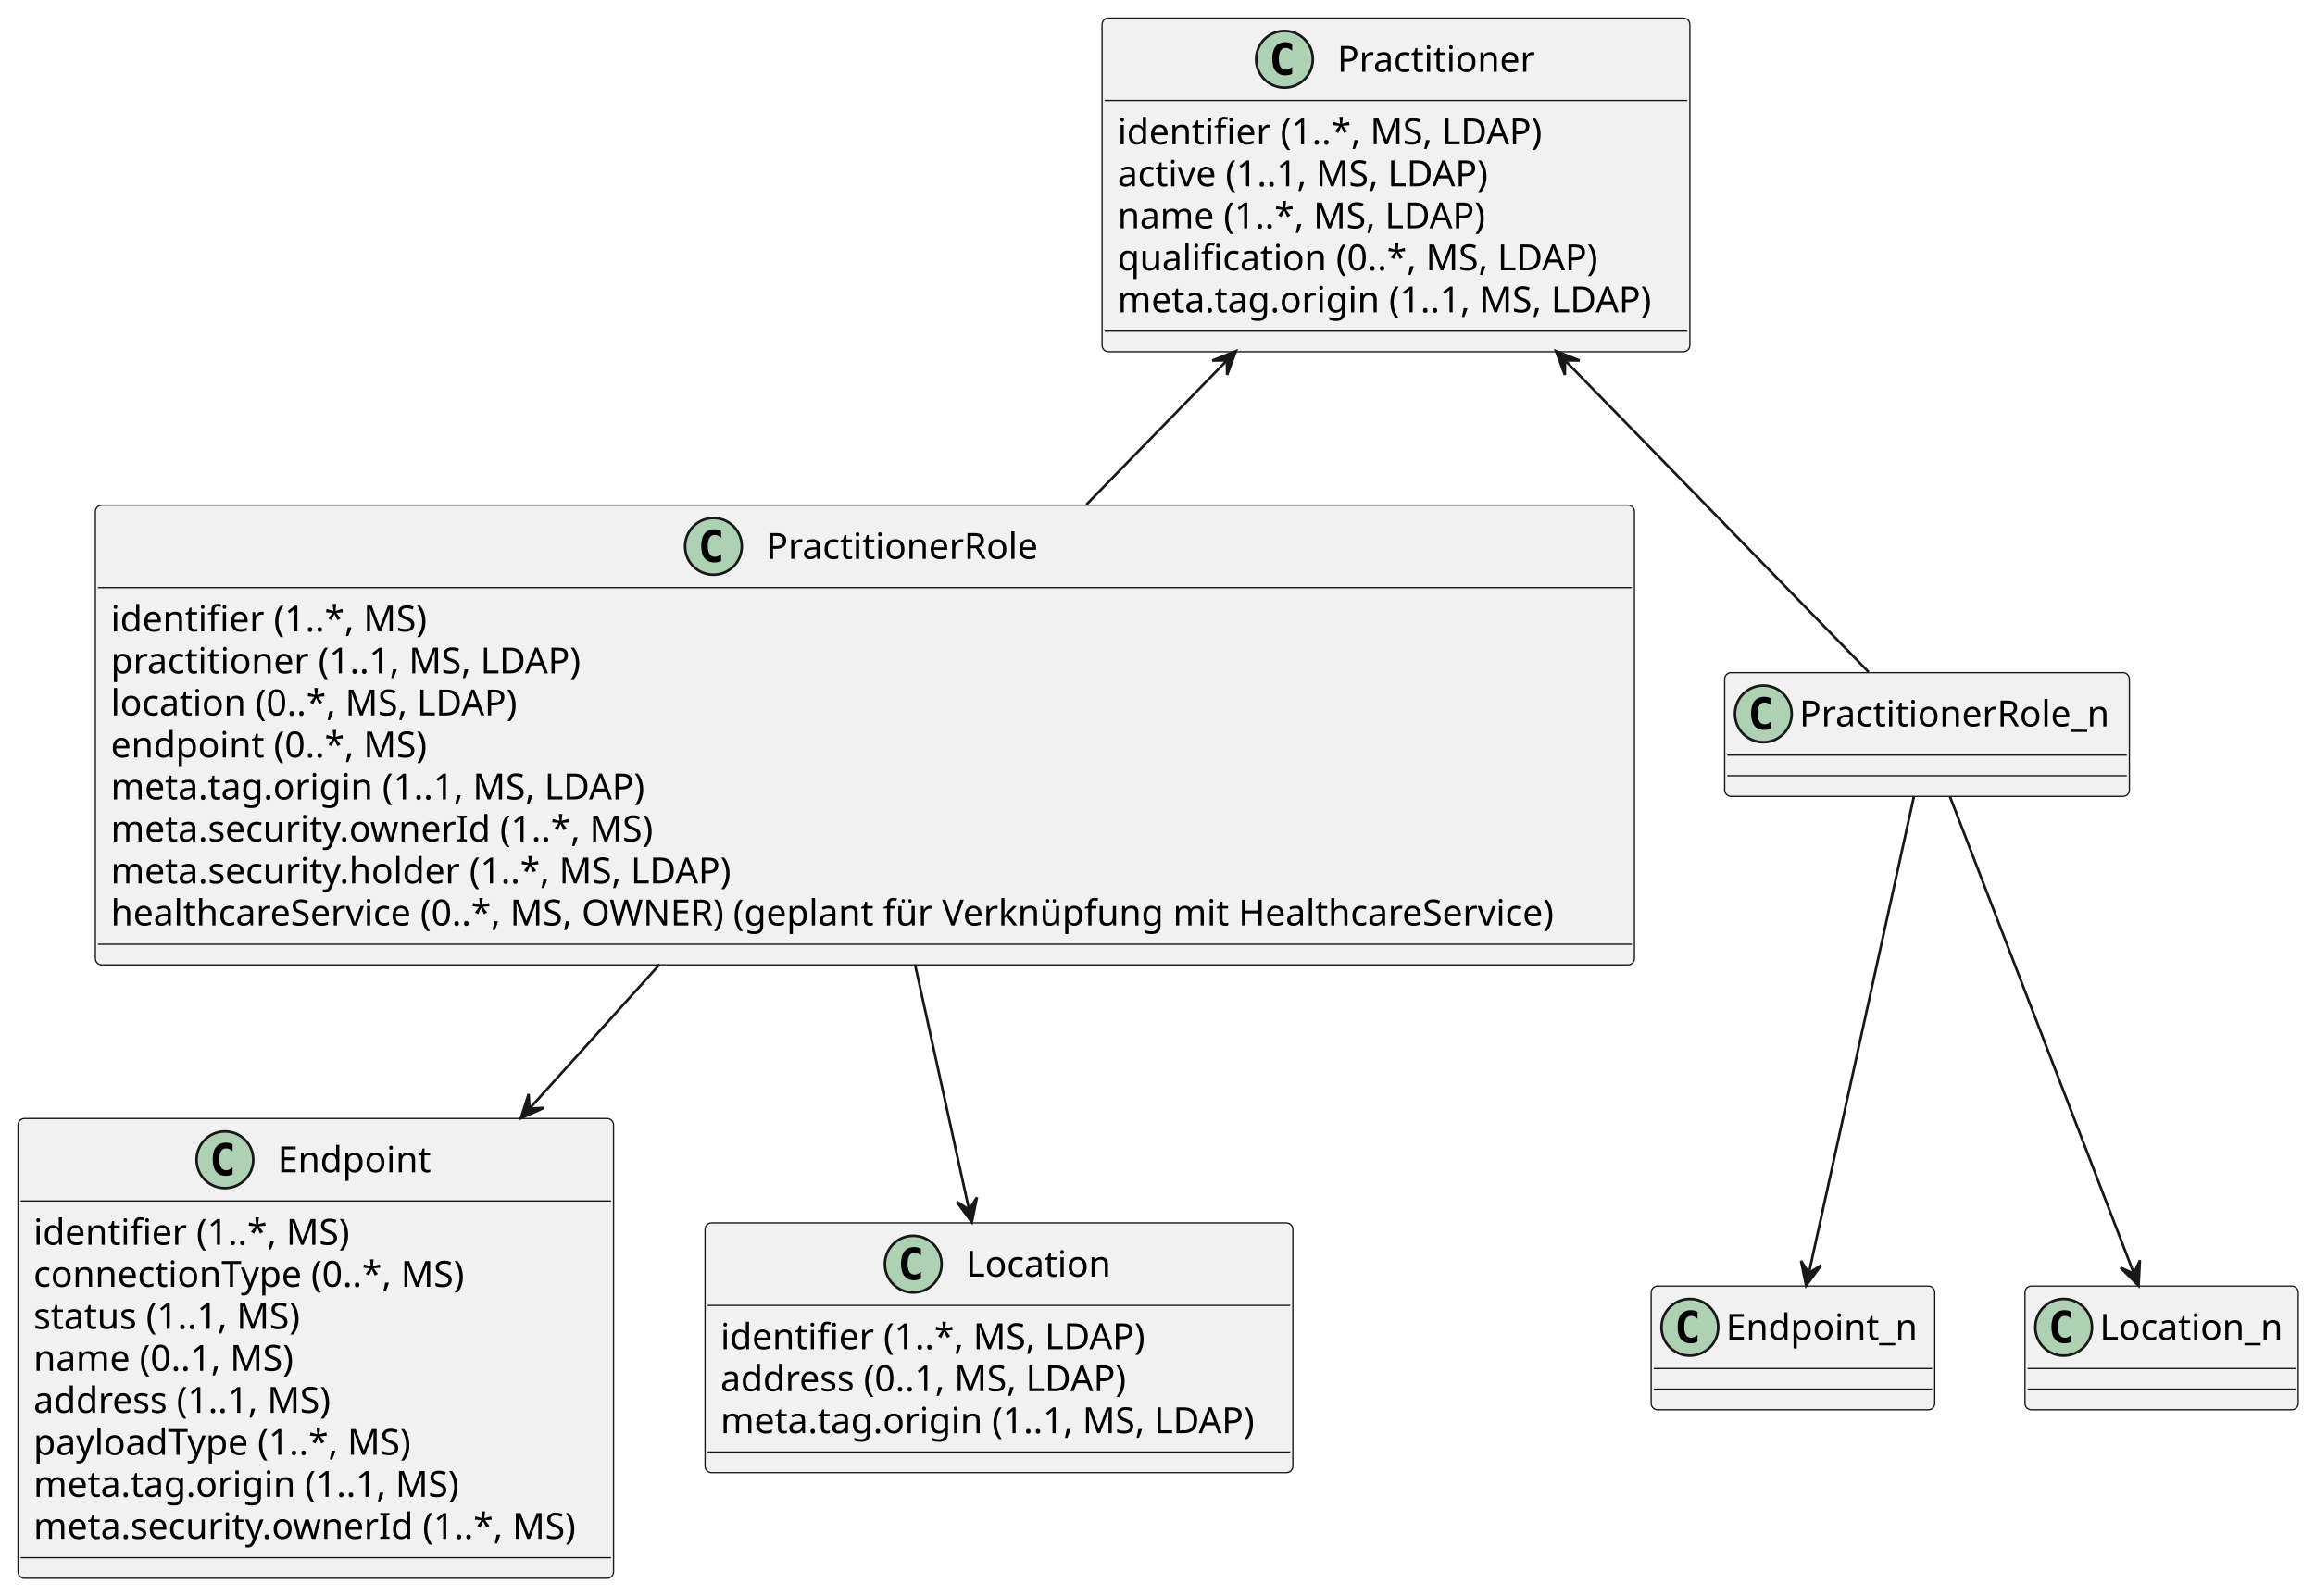
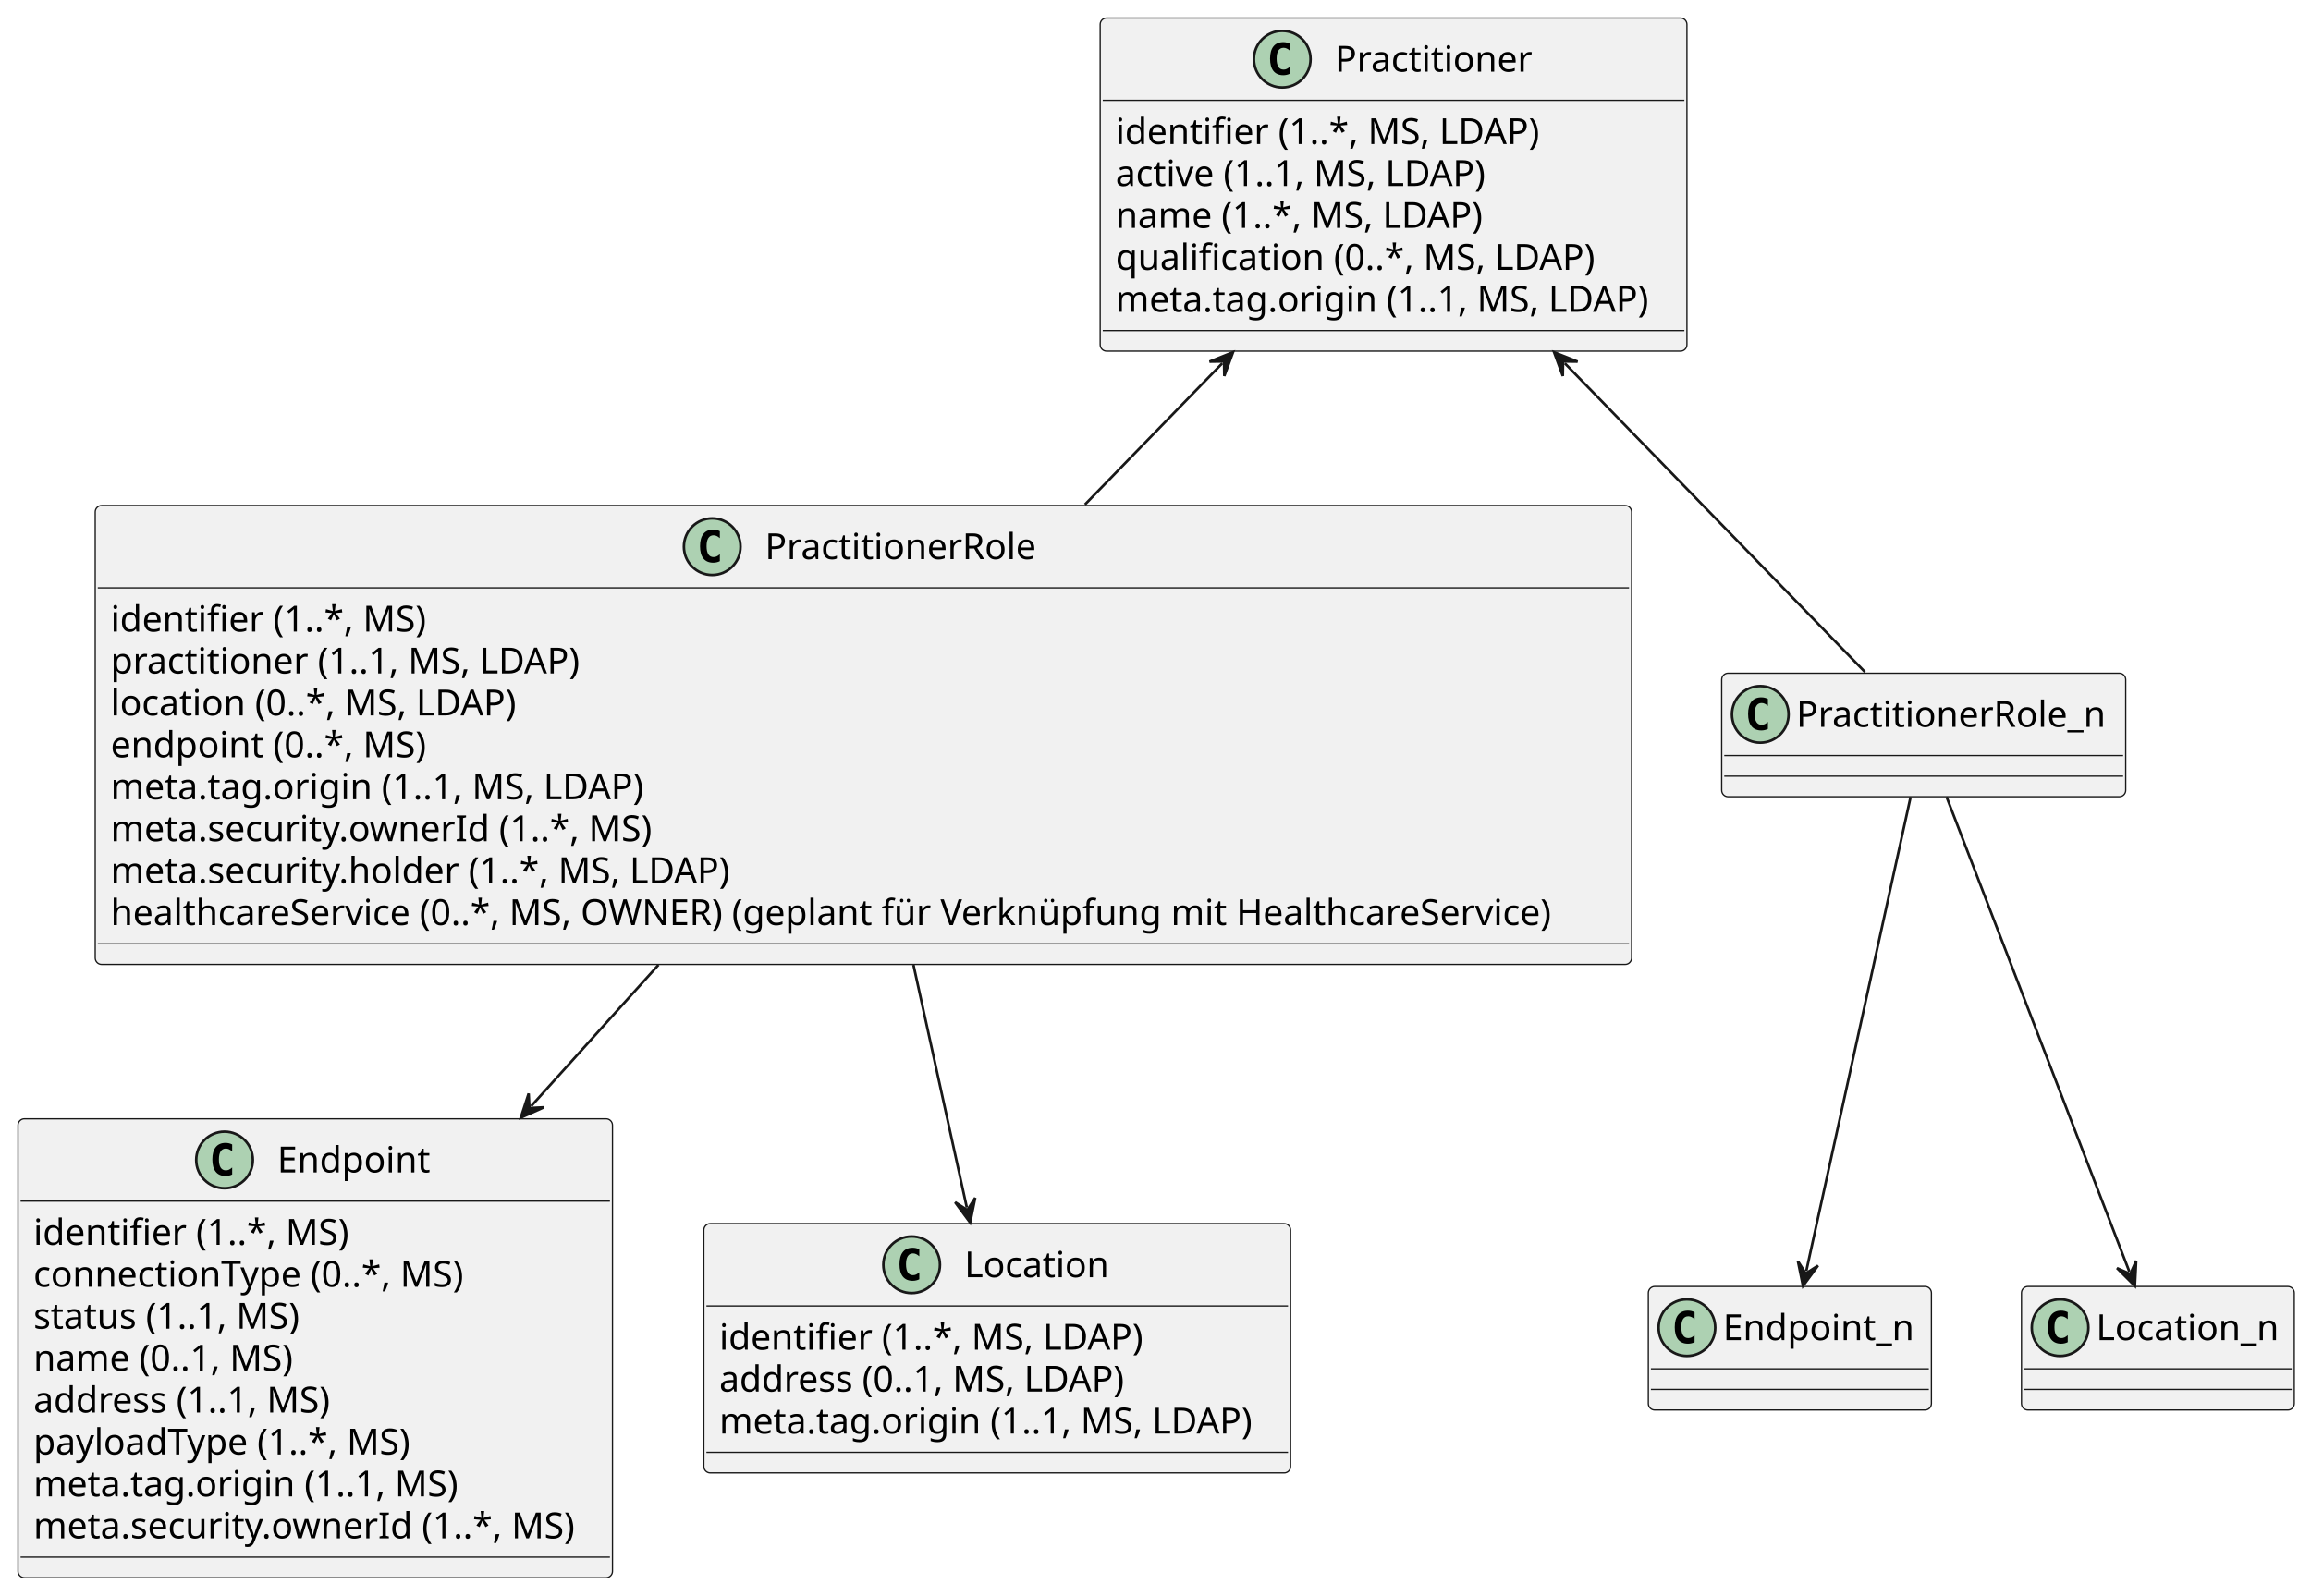
- <svg xmlns="http://www.w3.org/2000/svg" contentStyleType="text/css" height="619px" preserveAspectRatio="none" style="width:898px;height:619px;background:#FFFFFF;" version="1.1" viewBox="0 0 898 619" width="898px" zoomAndPan="magnify">
+ <svg xmlns="http://www.w3.org/2000/svg" contentStyleType="text/css" height="620px" preserveAspectRatio="none" style="width:898px;height:620px;background:#FFFFFF;" version="1.1" viewBox="0 0 898 620" width="898px" zoomAndPan="magnify">
  <defs />
  <g>
    <g id="elem_Practitioner">
      <rect codeLine="2" fill="#F1F1F1" height="129.484" id="Practitioner" rx="2.5" ry="2.5" style="stroke:#181818;stroke-width:0.5;" width="228" x="427.5" y="7" />
      <ellipse cx="498.25" cy="23" fill="#ADD1B2" rx="11" ry="11" style="stroke:#181818;stroke-width:1.0;" />
      <path d="M501.219,28.641 Q500.641,28.938 500,29.078 Q499.359,29.234 498.656,29.234 Q496.156,29.234 494.828,27.594 Q493.516,25.938 493.516,22.812 Q493.516,19.688 494.828,18.031 Q496.156,16.375 498.656,16.375 Q499.359,16.375 500,16.531 Q500.656,16.688 501.219,16.984 L501.219,19.703 Q500.594,19.125 500,18.859 Q499.406,18.578 498.781,18.578 Q497.438,18.578 496.75,19.656 Q496.062,20.719 496.062,22.812 Q496.062,24.906 496.75,25.984 Q497.438,27.047 498.781,27.047 Q499.406,27.047 500,26.781 Q500.594,26.5 501.219,25.922 L501.219,28.641 Z " fill="#000000" />
      <text fill="#000000" font-family="sans-serif" font-size="14" lengthAdjust="spacing" textLength="78" x="518.75" y="27.847">Practitioner</text>
      <line style="stroke:#181818;stroke-width:0.5;" x1="428.5" x2="654.5" y1="39" y2="39" />
      <text fill="#000000" font-family="sans-serif" font-size="14" lengthAdjust="spacing" textLength="170" x="433.5" y="55.995">identifier (1..*, MS, LDAP)</text>
      <text fill="#000000" font-family="sans-serif" font-size="14" lengthAdjust="spacing" textLength="153" x="433.5" y="72.292">active (1..1, MS, LDAP)</text>
      <text fill="#000000" font-family="sans-serif" font-size="14" lengthAdjust="spacing" textLength="150" x="433.5" y="88.589">name (1..*, MS, LDAP)</text>
      <text fill="#000000" font-family="sans-serif" font-size="14" lengthAdjust="spacing" textLength="192" x="433.5" y="104.886">qualification (0..*, MS, LDAP)</text>
      <text fill="#000000" font-family="sans-serif" font-size="14" lengthAdjust="spacing" textLength="216" x="433.5" y="121.183">meta.tag.origin (1..1, MS, LDAP)</text>
      <line style="stroke:#181818;stroke-width:0.5;" x1="428.5" x2="654.5" y1="128.484" y2="128.484" />
    </g>
    <g id="elem_PractitionerRole">
-       <rect codeLine="10" fill="#F1F1F1" height="178.375" id="PractitionerRole" rx="2.5" ry="2.5" style="stroke:#181818;stroke-width:0.5;" width="597" x="37" y="196" />
-       <ellipse cx="276.75" cy="212" fill="#ADD1B2" rx="11" ry="11" style="stroke:#181818;stroke-width:1.0;" />
-       <path d="M279.719,217.641 Q279.141,217.938 278.5,218.078 Q277.859,218.234 277.156,218.234 Q274.656,218.234 273.328,216.594 Q272.016,214.938 272.016,211.812 Q272.016,208.688 273.328,207.031 Q274.656,205.375 277.156,205.375 Q277.859,205.375 278.5,205.531 Q279.156,205.688 279.719,205.984 L279.719,208.703 Q279.094,208.125 278.5,207.859 Q277.906,207.578 277.281,207.578 Q275.938,207.578 275.25,208.656 Q274.562,209.719 274.562,211.812 Q274.562,213.906 275.25,214.984 Q275.938,216.047 277.281,216.047 Q277.906,216.047 278.5,215.781 Q279.094,215.5 279.719,214.922 L279.719,217.641 Z " fill="#000000" />
-       <text fill="#000000" font-family="sans-serif" font-size="14" lengthAdjust="spacing" textLength="109" x="297.25" y="216.847">PractitionerRole</text>
-       <line style="stroke:#181818;stroke-width:0.5;" x1="38" x2="633" y1="228" y2="228" />
-       <text fill="#000000" font-family="sans-serif" font-size="14" lengthAdjust="spacing" textLength="126" x="43" y="244.995">identifier (1..*, MS)</text>
-       <text fill="#000000" font-family="sans-serif" font-size="14" lengthAdjust="spacing" textLength="191" x="43" y="261.292">practitioner (1..1, MS, LDAP)</text>
-       <text fill="#000000" font-family="sans-serif" font-size="14" lengthAdjust="spacing" textLength="165" x="43" y="277.589">location (0..*, MS, LDAP)</text>
-       <text fill="#000000" font-family="sans-serif" font-size="14" lengthAdjust="spacing" textLength="129" x="43" y="293.886">endpoint (0..*, MS)</text>
-       <text fill="#000000" font-family="sans-serif" font-size="14" lengthAdjust="spacing" textLength="216" x="43" y="310.183">meta.tag.origin (1..1, MS, LDAP)</text>
-       <text fill="#000000" font-family="sans-serif" font-size="14" lengthAdjust="spacing" textLength="219" x="43" y="326.479">meta.security.ownerId (1..*, MS)</text>
-       <text fill="#000000" font-family="sans-serif" font-size="14" lengthAdjust="spacing" textLength="252" x="43" y="342.776">meta.security.holder (1..*, MS, LDAP)</text>
-       <text fill="#000000" font-family="sans-serif" font-size="14" lengthAdjust="spacing" textLength="585" x="43" y="359.073">healthcareService (0..*, MS, OWNER) (geplant für Verknüpfung mit HealthcareService)</text>
-       <line style="stroke:#181818;stroke-width:0.5;" x1="38" x2="633" y1="366.375" y2="366.375" />
+       <rect codeLine="10" fill="#F1F1F1" height="178.375" id="PractitionerRole" rx="2.5" ry="2.5" style="stroke:#181818;stroke-width:0.5;" width="597" x="37" y="196.48" />
+       <ellipse cx="276.75" cy="212.48" fill="#ADD1B2" rx="11" ry="11" style="stroke:#181818;stroke-width:1.0;" />
+       <path d="M279.719,218.121 Q279.141,218.417 278.5,218.558 Q277.859,218.714 277.156,218.714 Q274.656,218.714 273.328,217.074 Q272.016,215.417 272.016,212.292 Q272.016,209.167 273.328,207.511 Q274.656,205.855 277.156,205.855 Q277.859,205.855 278.5,206.011 Q279.156,206.167 279.719,206.464 L279.719,209.183 Q279.094,208.605 278.5,208.339 Q277.906,208.058 277.281,208.058 Q275.938,208.058 275.25,209.136 Q274.562,210.199 274.562,212.292 Q274.562,214.386 275.25,215.464 Q275.938,216.527 277.281,216.527 Q277.906,216.527 278.5,216.261 Q279.094,215.98 279.719,215.402 L279.719,218.121 Z " fill="#000000" />
+       <text fill="#000000" font-family="sans-serif" font-size="14" lengthAdjust="spacing" textLength="109" x="297.25" y="217.327">PractitionerRole</text>
+       <line style="stroke:#181818;stroke-width:0.5;" x1="38" x2="633" y1="228.48" y2="228.48" />
+       <text fill="#000000" font-family="sans-serif" font-size="14" lengthAdjust="spacing" textLength="126" x="43" y="245.475">identifier (1..*, MS)</text>
+       <text fill="#000000" font-family="sans-serif" font-size="14" lengthAdjust="spacing" textLength="191" x="43" y="261.772">practitioner (1..1, MS, LDAP)</text>
+       <text fill="#000000" font-family="sans-serif" font-size="14" lengthAdjust="spacing" textLength="165" x="43" y="278.069">location (0..*, MS, LDAP)</text>
+       <text fill="#000000" font-family="sans-serif" font-size="14" lengthAdjust="spacing" textLength="129" x="43" y="294.366">endpoint (0..*, MS)</text>
+       <text fill="#000000" font-family="sans-serif" font-size="14" lengthAdjust="spacing" textLength="216" x="43" y="310.663">meta.tag.origin (1..1, MS, LDAP)</text>
+       <text fill="#000000" font-family="sans-serif" font-size="14" lengthAdjust="spacing" textLength="219" x="43" y="326.959">meta.security.ownerId (1..*, MS)</text>
+       <text fill="#000000" font-family="sans-serif" font-size="14" lengthAdjust="spacing" textLength="252" x="43" y="343.256">meta.security.holder (1..*, MS, LDAP)</text>
+       <text fill="#000000" font-family="sans-serif" font-size="14" lengthAdjust="spacing" textLength="585" x="43" y="359.553">healthcareService (0..*, MS, OWNER) (geplant für Verknüpfung mit HealthcareService)</text>
+       <line style="stroke:#181818;stroke-width:0.5;" x1="38" x2="633" y1="366.855" y2="366.855" />
    </g>
    <g id="elem_Endpoint">
-       <rect codeLine="21" fill="#F1F1F1" height="178.375" id="Endpoint" rx="2.5" ry="2.5" style="stroke:#181818;stroke-width:0.5;" width="231" x="7" y="434" />
-       <ellipse cx="87.25" cy="450" fill="#ADD1B2" rx="11" ry="11" style="stroke:#181818;stroke-width:1.0;" />
-       <path d="M90.219,455.641 Q89.641,455.938 89,456.078 Q88.359,456.234 87.656,456.234 Q85.156,456.234 83.828,454.594 Q82.516,452.938 82.516,449.812 Q82.516,446.688 83.828,445.031 Q85.156,443.375 87.656,443.375 Q88.359,443.375 89,443.531 Q89.656,443.688 90.219,443.984 L90.219,446.703 Q89.594,446.125 89,445.859 Q88.406,445.578 87.781,445.578 Q86.438,445.578 85.75,446.656 Q85.062,447.719 85.062,449.812 Q85.062,451.906 85.75,452.984 Q86.438,454.047 87.781,454.047 Q88.406,454.047 89,453.781 Q89.594,453.5 90.219,452.922 L90.219,455.641 Z " fill="#000000" />
-       <text fill="#000000" font-family="sans-serif" font-size="14" lengthAdjust="spacing" textLength="62" x="107.75" y="454.847">Endpoint</text>
-       <line style="stroke:#181818;stroke-width:0.5;" x1="8" x2="237" y1="466" y2="466" />
-       <text fill="#000000" font-family="sans-serif" font-size="14" lengthAdjust="spacing" textLength="126" x="13" y="482.995">identifier (1..*, MS)</text>
-       <text fill="#000000" font-family="sans-serif" font-size="14" lengthAdjust="spacing" textLength="179" x="13" y="499.292">connectionType (0..*, MS)</text>
-       <text fill="#000000" font-family="sans-serif" font-size="14" lengthAdjust="spacing" textLength="112" x="13" y="515.589">status (1..1, MS)</text>
-       <text fill="#000000" font-family="sans-serif" font-size="14" lengthAdjust="spacing" textLength="108" x="13" y="531.886">name (0..1, MS)</text>
-       <text fill="#000000" font-family="sans-serif" font-size="14" lengthAdjust="spacing" textLength="125" x="13" y="548.183">address (1..1, MS)</text>
-       <text fill="#000000" font-family="sans-serif" font-size="14" lengthAdjust="spacing" textLength="154" x="13" y="564.48">payloadType (1..*, MS)</text>
-       <text fill="#000000" font-family="sans-serif" font-size="14" lengthAdjust="spacing" textLength="172" x="13" y="580.776">meta.tag.origin (1..1, MS)</text>
-       <text fill="#000000" font-family="sans-serif" font-size="14" lengthAdjust="spacing" textLength="219" x="13" y="597.073">meta.security.ownerId (1..*, MS)</text>
-       <line style="stroke:#181818;stroke-width:0.5;" x1="8" x2="237" y1="604.375" y2="604.375" />
+       <rect codeLine="21" fill="#F1F1F1" height="178.375" id="Endpoint" rx="2.5" ry="2.5" style="stroke:#181818;stroke-width:0.5;" width="231" x="7" y="434.85" />
+       <ellipse cx="87.25" cy="450.85" fill="#ADD1B2" rx="11" ry="11" style="stroke:#181818;stroke-width:1.0;" />
+       <path d="M90.219,456.491 Q89.641,456.788 89,456.928 Q88.359,457.084 87.656,457.084 Q85.156,457.084 83.828,455.444 Q82.516,453.788 82.516,450.663 Q82.516,447.538 83.828,445.881 Q85.156,444.225 87.656,444.225 Q88.359,444.225 89,444.381 Q89.656,444.538 90.219,444.834 L90.219,447.553 Q89.594,446.975 89,446.709 Q88.406,446.428 87.781,446.428 Q86.438,446.428 85.75,447.506 Q85.062,448.569 85.062,450.663 Q85.062,452.756 85.75,453.834 Q86.438,454.897 87.781,454.897 Q88.406,454.897 89,454.631 Q89.594,454.35 90.219,453.772 L90.219,456.491 Z " fill="#000000" />
+       <text fill="#000000" font-family="sans-serif" font-size="14" lengthAdjust="spacing" textLength="62" x="107.75" y="455.697">Endpoint</text>
+       <line style="stroke:#181818;stroke-width:0.5;" x1="8" x2="237" y1="466.85" y2="466.85" />
+       <text fill="#000000" font-family="sans-serif" font-size="14" lengthAdjust="spacing" textLength="126" x="13" y="483.845">identifier (1..*, MS)</text>
+       <text fill="#000000" font-family="sans-serif" font-size="14" lengthAdjust="spacing" textLength="179" x="13" y="500.142">connectionType (0..*, MS)</text>
+       <text fill="#000000" font-family="sans-serif" font-size="14" lengthAdjust="spacing" textLength="112" x="13" y="516.439">status (1..1, MS)</text>
+       <text fill="#000000" font-family="sans-serif" font-size="14" lengthAdjust="spacing" textLength="108" x="13" y="532.736">name (0..1, MS)</text>
+       <text fill="#000000" font-family="sans-serif" font-size="14" lengthAdjust="spacing" textLength="125" x="13" y="549.033">address (1..1, MS)</text>
+       <text fill="#000000" font-family="sans-serif" font-size="14" lengthAdjust="spacing" textLength="154" x="13" y="565.33">payloadType (1..*, MS)</text>
+       <text fill="#000000" font-family="sans-serif" font-size="14" lengthAdjust="spacing" textLength="172" x="13" y="581.626">meta.tag.origin (1..1, MS)</text>
+       <text fill="#000000" font-family="sans-serif" font-size="14" lengthAdjust="spacing" textLength="219" x="13" y="597.923">meta.security.ownerId (1..*, MS)</text>
+       <line style="stroke:#181818;stroke-width:0.5;" x1="8" x2="237" y1="605.225" y2="605.225" />
    </g>
    <g id="elem_Location">
-       <rect codeLine="31" fill="#F1F1F1" height="96.891" id="Location" rx="2.5" ry="2.5" style="stroke:#181818;stroke-width:0.5;" width="228" x="273.5" y="474.5" />
-       <ellipse cx="354.25" cy="490.5" fill="#ADD1B2" rx="11" ry="11" style="stroke:#181818;stroke-width:1.0;" />
-       <path d="M357.219,496.141 Q356.641,496.438 356,496.578 Q355.359,496.734 354.656,496.734 Q352.156,496.734 350.828,495.094 Q349.516,493.438 349.516,490.312 Q349.516,487.188 350.828,485.531 Q352.156,483.875 354.656,483.875 Q355.359,483.875 356,484.031 Q356.656,484.188 357.219,484.484 L357.219,487.203 Q356.594,486.625 356,486.359 Q355.406,486.078 354.781,486.078 Q353.438,486.078 352.75,487.156 Q352.062,488.219 352.062,490.312 Q352.062,492.406 352.75,493.484 Q353.438,494.547 354.781,494.547 Q355.406,494.547 356,494.281 Q356.594,494 357.219,493.422 L357.219,496.141 Z " fill="#000000" />
-       <text fill="#000000" font-family="sans-serif" font-size="14" lengthAdjust="spacing" textLength="58" x="374.75" y="495.347">Location</text>
-       <line style="stroke:#181818;stroke-width:0.5;" x1="274.5" x2="500.5" y1="506.5" y2="506.5" />
-       <text fill="#000000" font-family="sans-serif" font-size="14" lengthAdjust="spacing" textLength="170" x="279.5" y="523.495">identifier (1..*, MS, LDAP)</text>
-       <text fill="#000000" font-family="sans-serif" font-size="14" lengthAdjust="spacing" textLength="169" x="279.5" y="539.792">address (0..1, MS, LDAP)</text>
-       <text fill="#000000" font-family="sans-serif" font-size="14" lengthAdjust="spacing" textLength="216" x="279.5" y="556.089">meta.tag.origin (1..1, MS, LDAP)</text>
-       <line style="stroke:#181818;stroke-width:0.5;" x1="274.5" x2="500.5" y1="563.391" y2="563.391" />
+       <rect codeLine="31" fill="#F1F1F1" height="96.891" id="Location" rx="2.5" ry="2.5" style="stroke:#181818;stroke-width:0.5;" width="228" x="273.5" y="475.6" />
+       <ellipse cx="354.25" cy="491.6" fill="#ADD1B2" rx="11" ry="11" style="stroke:#181818;stroke-width:1.0;" />
+       <path d="M357.219,497.241 Q356.641,497.538 356,497.678 Q355.359,497.834 354.656,497.834 Q352.156,497.834 350.828,496.194 Q349.516,494.538 349.516,491.413 Q349.516,488.288 350.828,486.631 Q352.156,484.975 354.656,484.975 Q355.359,484.975 356,485.131 Q356.656,485.288 357.219,485.584 L357.219,488.303 Q356.594,487.725 356,487.459 Q355.406,487.178 354.781,487.178 Q353.438,487.178 352.75,488.256 Q352.062,489.319 352.062,491.413 Q352.062,493.506 352.75,494.584 Q353.438,495.647 354.781,495.647 Q355.406,495.647 356,495.381 Q356.594,495.1 357.219,494.522 L357.219,497.241 Z " fill="#000000" />
+       <text fill="#000000" font-family="sans-serif" font-size="14" lengthAdjust="spacing" textLength="58" x="374.75" y="496.447">Location</text>
+       <line style="stroke:#181818;stroke-width:0.5;" x1="274.5" x2="500.5" y1="507.6" y2="507.6" />
+       <text fill="#000000" font-family="sans-serif" font-size="14" lengthAdjust="spacing" textLength="170" x="279.5" y="524.595">identifier (1..*, MS, LDAP)</text>
+       <text fill="#000000" font-family="sans-serif" font-size="14" lengthAdjust="spacing" textLength="169" x="279.5" y="540.892">address (0..1, MS, LDAP)</text>
+       <text fill="#000000" font-family="sans-serif" font-size="14" lengthAdjust="spacing" textLength="216" x="279.5" y="557.189">meta.tag.origin (1..1, MS, LDAP)</text>
+       <line style="stroke:#181818;stroke-width:0.5;" x1="274.5" x2="500.5" y1="564.491" y2="564.491" />
    </g>
    <g id="elem_PractitionerRole_n">
-       <rect fill="#F1F1F1" height="48" id="PractitionerRole_n" rx="2.5" ry="2.5" style="stroke:#181818;stroke-width:0.5;" width="157" x="669" y="261" />
-       <ellipse cx="684" cy="277" fill="#ADD1B2" rx="11" ry="11" style="stroke:#181818;stroke-width:1.0;" />
-       <path d="M686.969,282.641 Q686.391,282.938 685.75,283.078 Q685.109,283.234 684.406,283.234 Q681.906,283.234 680.578,281.594 Q679.266,279.938 679.266,276.812 Q679.266,273.688 680.578,272.031 Q681.906,270.375 684.406,270.375 Q685.109,270.375 685.75,270.531 Q686.406,270.688 686.969,270.984 L686.969,273.703 Q686.344,273.125 685.75,272.859 Q685.156,272.578 684.531,272.578 Q683.188,272.578 682.5,273.656 Q681.812,274.719 681.812,276.812 Q681.812,278.906 682.5,279.984 Q683.188,281.047 684.531,281.047 Q685.156,281.047 685.75,280.781 Q686.344,280.5 686.969,279.922 L686.969,282.641 Z " fill="#000000" />
-       <text fill="#000000" font-family="sans-serif" font-size="14" lengthAdjust="spacing" textLength="125" x="698" y="281.847">PractitionerRole_n</text>
-       <line style="stroke:#181818;stroke-width:0.5;" x1="670" x2="825" y1="293" y2="293" />
-       <line style="stroke:#181818;stroke-width:0.5;" x1="670" x2="825" y1="301" y2="301" />
+       <rect fill="#F1F1F1" height="48" id="PractitionerRole_n" rx="2.5" ry="2.5" style="stroke:#181818;stroke-width:0.5;" width="157" x="669" y="261.67" />
+       <ellipse cx="684" cy="277.67" fill="#ADD1B2" rx="11" ry="11" style="stroke:#181818;stroke-width:1.0;" />
+       <path d="M686.969,283.311 Q686.391,283.608 685.75,283.748 Q685.109,283.904 684.406,283.904 Q681.906,283.904 680.578,282.264 Q679.266,280.608 679.266,277.483 Q679.266,274.358 680.578,272.701 Q681.906,271.045 684.406,271.045 Q685.109,271.045 685.75,271.201 Q686.406,271.358 686.969,271.654 L686.969,274.373 Q686.344,273.795 685.75,273.529 Q685.156,273.248 684.531,273.248 Q683.188,273.248 682.5,274.326 Q681.812,275.389 681.812,277.483 Q681.812,279.576 682.5,280.654 Q683.188,281.717 684.531,281.717 Q685.156,281.717 685.75,281.451 Q686.344,281.17 686.969,280.592 L686.969,283.311 Z " fill="#000000" />
+       <text fill="#000000" font-family="sans-serif" font-size="14" lengthAdjust="spacing" textLength="125" x="698" y="282.517">PractitionerRole_n</text>
+       <line style="stroke:#181818;stroke-width:0.5;" x1="670" x2="825" y1="293.67" y2="293.67" />
+       <line style="stroke:#181818;stroke-width:0.5;" x1="670" x2="825" y1="301.67" y2="301.67" />
    </g>
    <g id="elem_Endpoint_n">
-       <rect fill="#F1F1F1" height="48" id="Endpoint_n" rx="2.5" ry="2.5" style="stroke:#181818;stroke-width:0.5;" width="110" x="640.5" y="499" />
-       <ellipse cx="655.5" cy="515" fill="#ADD1B2" rx="11" ry="11" style="stroke:#181818;stroke-width:1.0;" />
-       <path d="M658.469,520.641 Q657.891,520.938 657.25,521.078 Q656.609,521.234 655.906,521.234 Q653.406,521.234 652.078,519.594 Q650.766,517.938 650.766,514.812 Q650.766,511.688 652.078,510.031 Q653.406,508.375 655.906,508.375 Q656.609,508.375 657.25,508.531 Q657.906,508.688 658.469,508.984 L658.469,511.703 Q657.844,511.125 657.25,510.859 Q656.656,510.578 656.031,510.578 Q654.688,510.578 654,511.656 Q653.312,512.719 653.312,514.812 Q653.312,516.906 654,517.984 Q654.688,519.047 656.031,519.047 Q656.656,519.047 657.25,518.781 Q657.844,518.5 658.469,517.922 L658.469,520.641 Z " fill="#000000" />
-       <text fill="#000000" font-family="sans-serif" font-size="14" lengthAdjust="spacing" textLength="78" x="669.5" y="519.847">Endpoint_n</text>
-       <line style="stroke:#181818;stroke-width:0.5;" x1="641.5" x2="749.5" y1="531" y2="531" />
-       <line style="stroke:#181818;stroke-width:0.5;" x1="641.5" x2="749.5" y1="539" y2="539" />
+       <rect fill="#F1F1F1" height="48" id="Endpoint_n" rx="2.5" ry="2.5" style="stroke:#181818;stroke-width:0.5;" width="110" x="640.5" y="500.04" />
+       <ellipse cx="655.5" cy="516.04" fill="#ADD1B2" rx="11" ry="11" style="stroke:#181818;stroke-width:1.0;" />
+       <path d="M658.469,521.681 Q657.891,521.977 657.25,522.118 Q656.609,522.274 655.906,522.274 Q653.406,522.274 652.078,520.634 Q650.766,518.977 650.766,515.852 Q650.766,512.727 652.078,511.071 Q653.406,509.415 655.906,509.415 Q656.609,509.415 657.25,509.571 Q657.906,509.728 658.469,510.024 L658.469,512.743 Q657.844,512.165 657.25,511.899 Q656.656,511.618 656.031,511.618 Q654.688,511.618 654,512.696 Q653.312,513.759 653.312,515.852 Q653.312,517.946 654,519.024 Q654.688,520.087 656.031,520.087 Q656.656,520.087 657.25,519.821 Q657.844,519.54 658.469,518.962 L658.469,521.681 Z " fill="#000000" />
+       <text fill="#000000" font-family="sans-serif" font-size="14" lengthAdjust="spacing" textLength="78" x="669.5" y="520.887">Endpoint_n</text>
+       <line style="stroke:#181818;stroke-width:0.5;" x1="641.5" x2="749.5" y1="532.04" y2="532.04" />
+       <line style="stroke:#181818;stroke-width:0.5;" x1="641.5" x2="749.5" y1="540.04" y2="540.04" />
    </g>
    <g id="elem_Location_n">
-       <rect fill="#F1F1F1" height="48" id="Location_n" rx="2.5" ry="2.5" style="stroke:#181818;stroke-width:0.5;" width="106" x="785.5" y="499" />
-       <ellipse cx="800.5" cy="515" fill="#ADD1B2" rx="11" ry="11" style="stroke:#181818;stroke-width:1.0;" />
-       <path d="M803.469,520.641 Q802.891,520.938 802.25,521.078 Q801.609,521.234 800.906,521.234 Q798.406,521.234 797.078,519.594 Q795.766,517.938 795.766,514.812 Q795.766,511.688 797.078,510.031 Q798.406,508.375 800.906,508.375 Q801.609,508.375 802.25,508.531 Q802.906,508.688 803.469,508.984 L803.469,511.703 Q802.844,511.125 802.25,510.859 Q801.656,510.578 801.031,510.578 Q799.688,510.578 799,511.656 Q798.312,512.719 798.312,514.812 Q798.312,516.906 799,517.984 Q799.688,519.047 801.031,519.047 Q801.656,519.047 802.25,518.781 Q802.844,518.5 803.469,517.922 L803.469,520.641 Z " fill="#000000" />
-       <text fill="#000000" font-family="sans-serif" font-size="14" lengthAdjust="spacing" textLength="74" x="814.5" y="519.847">Location_n</text>
-       <line style="stroke:#181818;stroke-width:0.5;" x1="786.5" x2="890.5" y1="531" y2="531" />
-       <line style="stroke:#181818;stroke-width:0.5;" x1="786.5" x2="890.5" y1="539" y2="539" />
+       <rect fill="#F1F1F1" height="48" id="Location_n" rx="2.5" ry="2.5" style="stroke:#181818;stroke-width:0.5;" width="106" x="785.5" y="500.04" />
+       <ellipse cx="800.5" cy="516.04" fill="#ADD1B2" rx="11" ry="11" style="stroke:#181818;stroke-width:1.0;" />
+       <path d="M803.469,521.681 Q802.891,521.977 802.25,522.118 Q801.609,522.274 800.906,522.274 Q798.406,522.274 797.078,520.634 Q795.766,518.977 795.766,515.852 Q795.766,512.727 797.078,511.071 Q798.406,509.415 800.906,509.415 Q801.609,509.415 802.25,509.571 Q802.906,509.728 803.469,510.024 L803.469,512.743 Q802.844,512.165 802.25,511.899 Q801.656,511.618 801.031,511.618 Q799.688,511.618 799,512.696 Q798.312,513.759 798.312,515.852 Q798.312,517.946 799,519.024 Q799.688,520.087 801.031,520.087 Q801.656,520.087 802.25,519.821 Q802.844,519.54 803.469,518.962 L803.469,521.681 Z " fill="#000000" />
+       <text fill="#000000" font-family="sans-serif" font-size="14" lengthAdjust="spacing" textLength="74" x="814.5" y="520.887">Location_n</text>
+       <line style="stroke:#181818;stroke-width:0.5;" x1="786.5" x2="890.5" y1="532.04" y2="532.04" />
+       <line style="stroke:#181818;stroke-width:0.5;" x1="786.5" x2="890.5" y1="540.04" y2="540.04" />
    </g>
    <g id="link_Practitioner_PractitionerRole">
-       <path codeLine="37" d="M475.54,140.22 C458.32,157.9 439.51,177.21 421.43,195.78 " fill="none" id="Practitioner-backto-PractitionerRole" style="stroke:#181818;stroke-width:1.0;" />
-       <polygon fill="#181818" points="479.41,136.24,470.261,139.887,475.918,139.818,475.986,145.475,479.41,136.24" style="stroke:#181818;stroke-width:1.0;" />
+       <path codeLine="37" d="M474.949,141.203 C456.839,159.843 440.9,176.23 421.6,196.09 " fill="none" id="Practitioner-backto-PractitionerRole" style="stroke:#181818;stroke-width:1.0;" />
+       <polygon fill="#181818" points="479.13,136.9,469.99,140.568,475.646,140.486,475.727,146.142,479.13,136.9" style="stroke:#181818;stroke-width:1.0;" />
    </g>
    <g id="link_PractitionerRole_Endpoint">
-       <path codeLine="38" d="M255.88,374.21 C239.52,392.35 222.24,411.49 205.75,429.76 " fill="none" id="PractitionerRole-to-Endpoint" style="stroke:#181818;stroke-width:1.0;" />
-       <polygon fill="#181818" points="202.02,433.89,211.014,429.876,205.365,430.173,205.067,424.524,202.02,433.89" style="stroke:#181818;stroke-width:1.0;" />
+       <path codeLine="38" d="M255.88,375.02 C238.4,394.43 223.887,410.523 206.387,429.943 " fill="none" id="PractitionerRole-to-Endpoint" style="stroke:#181818;stroke-width:1.0;" />
+       <polygon fill="#181818" points="202.37,434.4,211.366,430.392,205.717,430.686,205.423,425.036,202.37,434.4" style="stroke:#181818;stroke-width:1.0;" />
    </g>
    <g id="link_PractitionerRole_Location">
-       <path codeLine="39" d="M354.94,374.21 C361.97,406.14 369.69,441.17 375.85,469.11 " fill="none" id="PractitionerRole-to-Location" style="stroke:#181818;stroke-width:1.0;" />
-       <polygon fill="#181818" points="376.98,474.24,378.959,464.592,375.909,469.356,371.145,466.306,376.98,474.24" style="stroke:#181818;stroke-width:1.0;" />
+       <path codeLine="39" d="M354.94,375.02 C362.41,408.98 369.36,440.6 375.69,469.35 " fill="none" id="PractitionerRole-to-Location" style="stroke:#181818;stroke-width:1.0;" />
+       <polygon fill="#181818" points="376.98,475.21,378.951,465.56,375.905,470.327,371.138,467.281,376.98,475.21" style="stroke:#181818;stroke-width:1.0;" />
    </g>
    <g id="link_Practitioner_PractitionerRole_n">
-       <path codeLine="41" d="M607.46,140.22 C647.76,181.6 696.79,231.94 724.85,260.75 " fill="none" id="Practitioner-backto-PractitionerRole_n" style="stroke:#181818;stroke-width:1.0;" />
-       <polygon fill="#181818" points="603.59,136.24,607.014,145.475,607.082,139.818,612.739,139.887,603.59,136.24" style="stroke:#181818;stroke-width:1.0;" />
+       <path codeLine="41" d="M608.052,141.203 C648.902,183.233 695.73,231.41 724.66,261.18 " fill="none" id="Practitioner-backto-PractitionerRole_n" style="stroke:#181818;stroke-width:1.0;" />
+       <polygon fill="#181818" points="603.87,136.9,607.274,146.142,607.355,140.486,613.011,140.566,603.87,136.9" style="stroke:#181818;stroke-width:1.0;" />
    </g>
    <g id="link_PractitionerRole_n_Endpoint_n">
-       <path codeLine="42" d="M742.42,309.06 C732.83,352.59 712.09,446.73 701.69,493.89 " fill="none" id="PractitionerRole_n-to-Endpoint_n" style="stroke:#181818;stroke-width:1.0;" />
-       <polygon fill="#181818" points="700.6,498.85,706.435,490.916,701.671,493.966,698.621,489.202,700.6,498.85" style="stroke:#181818;stroke-width:1.0;" />
+       <path codeLine="42" d="M742.42,309.76 C732.48,354.95 711.85,448.73 701.889,493.99 " fill="none" id="PractitionerRole_n-to-Endpoint_n" style="stroke:#181818;stroke-width:1.0;" />
+       <polygon fill="#181818" points="700.6,499.85,706.441,491.92,701.675,494.967,698.628,490.201,700.6,499.85" style="stroke:#181818;stroke-width:1.0;" />
    </g>
    <g id="link_PractitionerRole_n_Location_n">
-       <path codeLine="43" d="M756.39,309.06 C773.21,352.68 809.62,447.11 827.77,494.17 " fill="none" id="PractitionerRole_n-to-Location_n" style="stroke:#181818;stroke-width:1.0;" />
-       <polygon fill="#181818" points="829.57,498.85,830.067,489.014,827.772,494.184,822.601,491.89,829.57,498.85" style="stroke:#181818;stroke-width:1.0;" />
+       <path codeLine="43" d="M756.39,309.76 C773.79,354.95 809.995,448.99 827.415,494.25 " fill="none" id="PractitionerRole_n-to-Location_n" style="stroke:#181818;stroke-width:1.0;" />
+       <polygon fill="#181818" points="829.57,499.85,830.07,490.014,827.774,495.184,822.604,492.887,829.57,499.85" style="stroke:#181818;stroke-width:1.0;" />
    </g>
  </g>
</svg>
